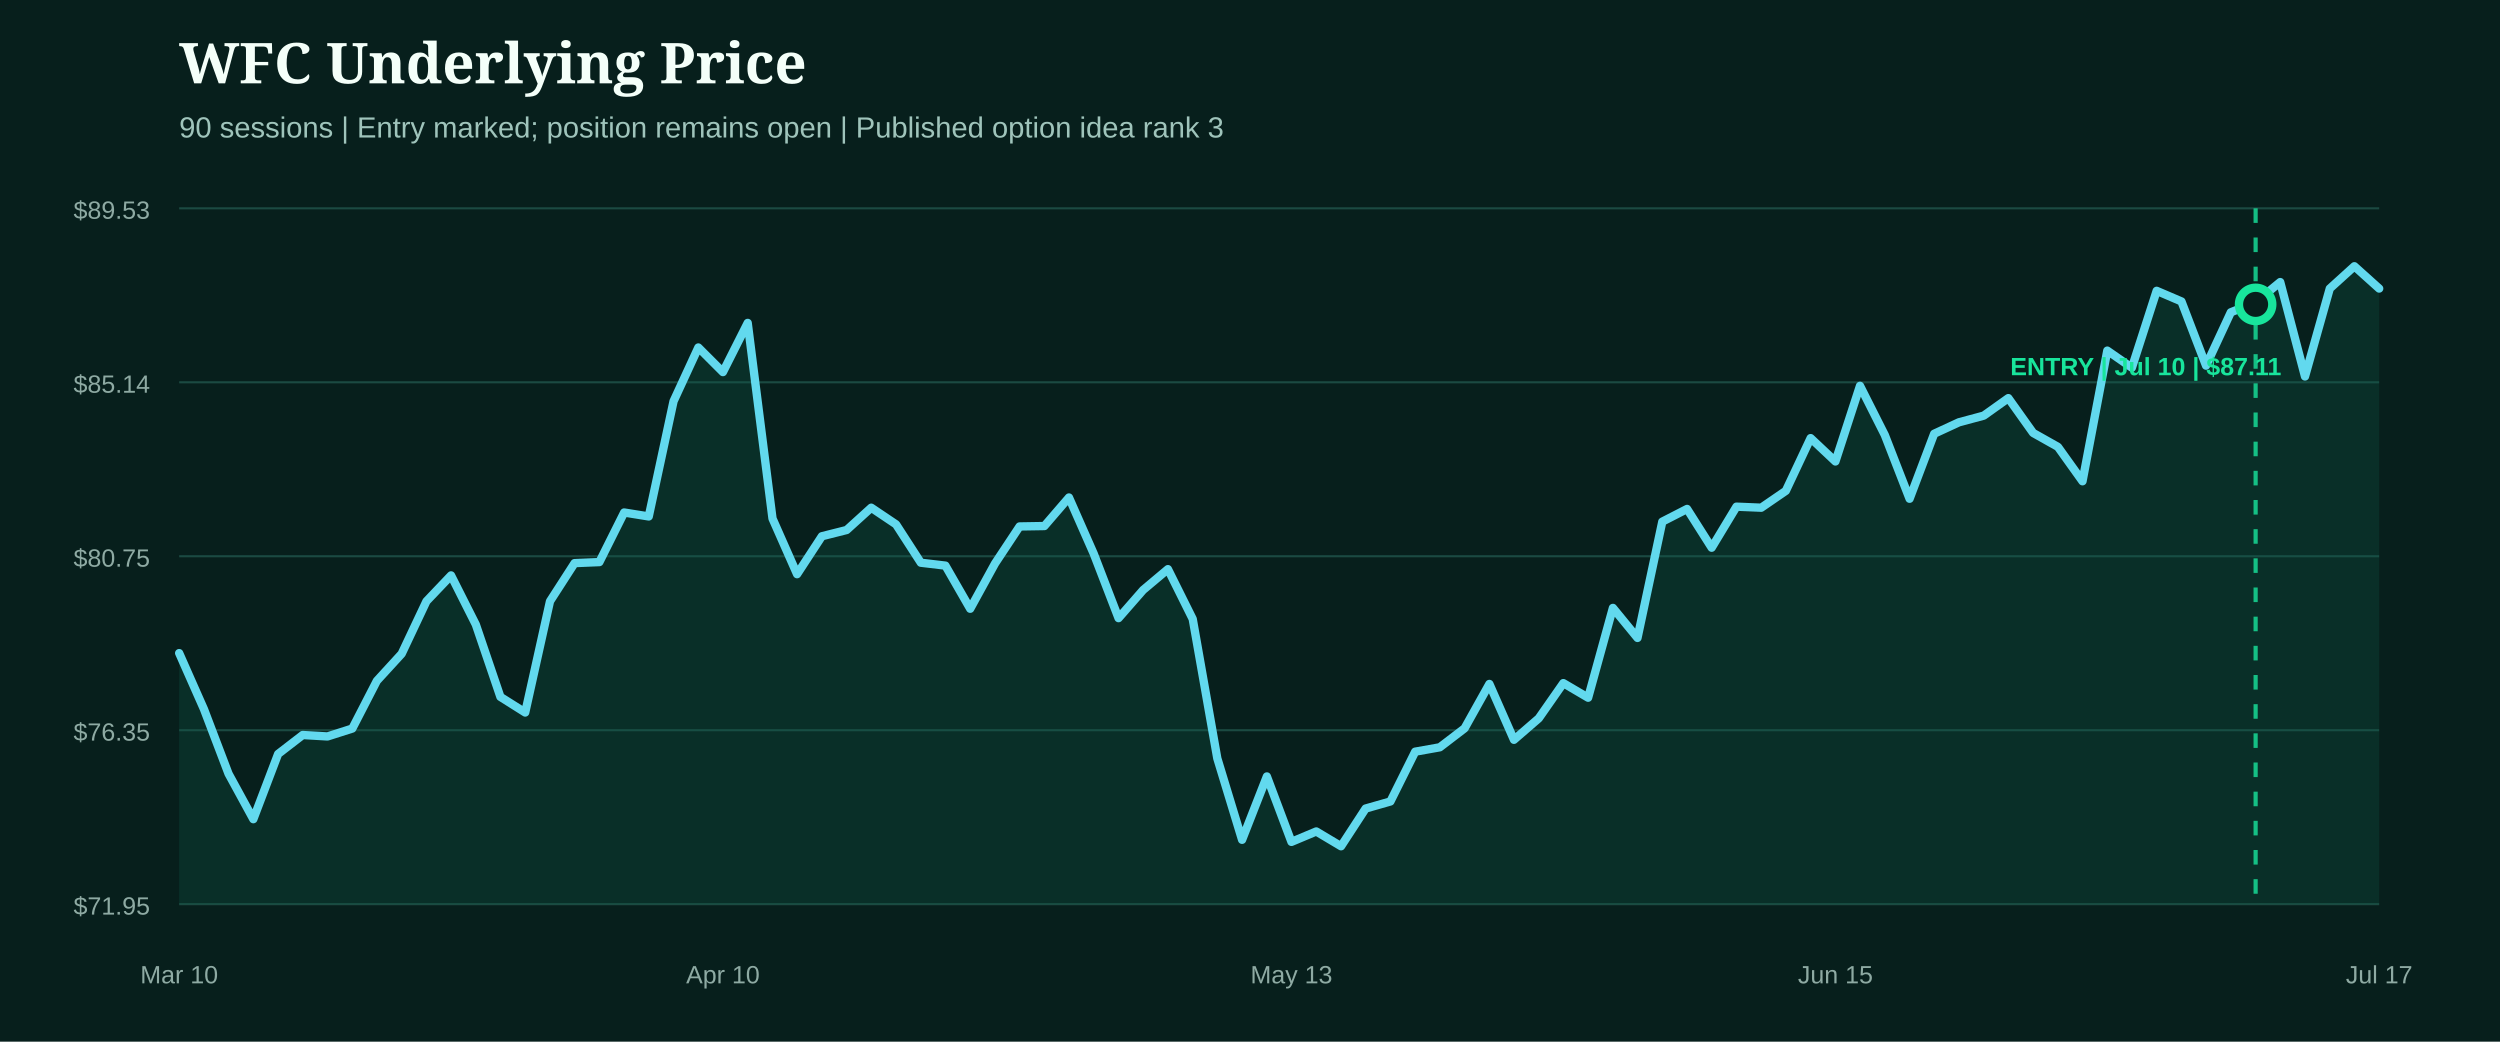
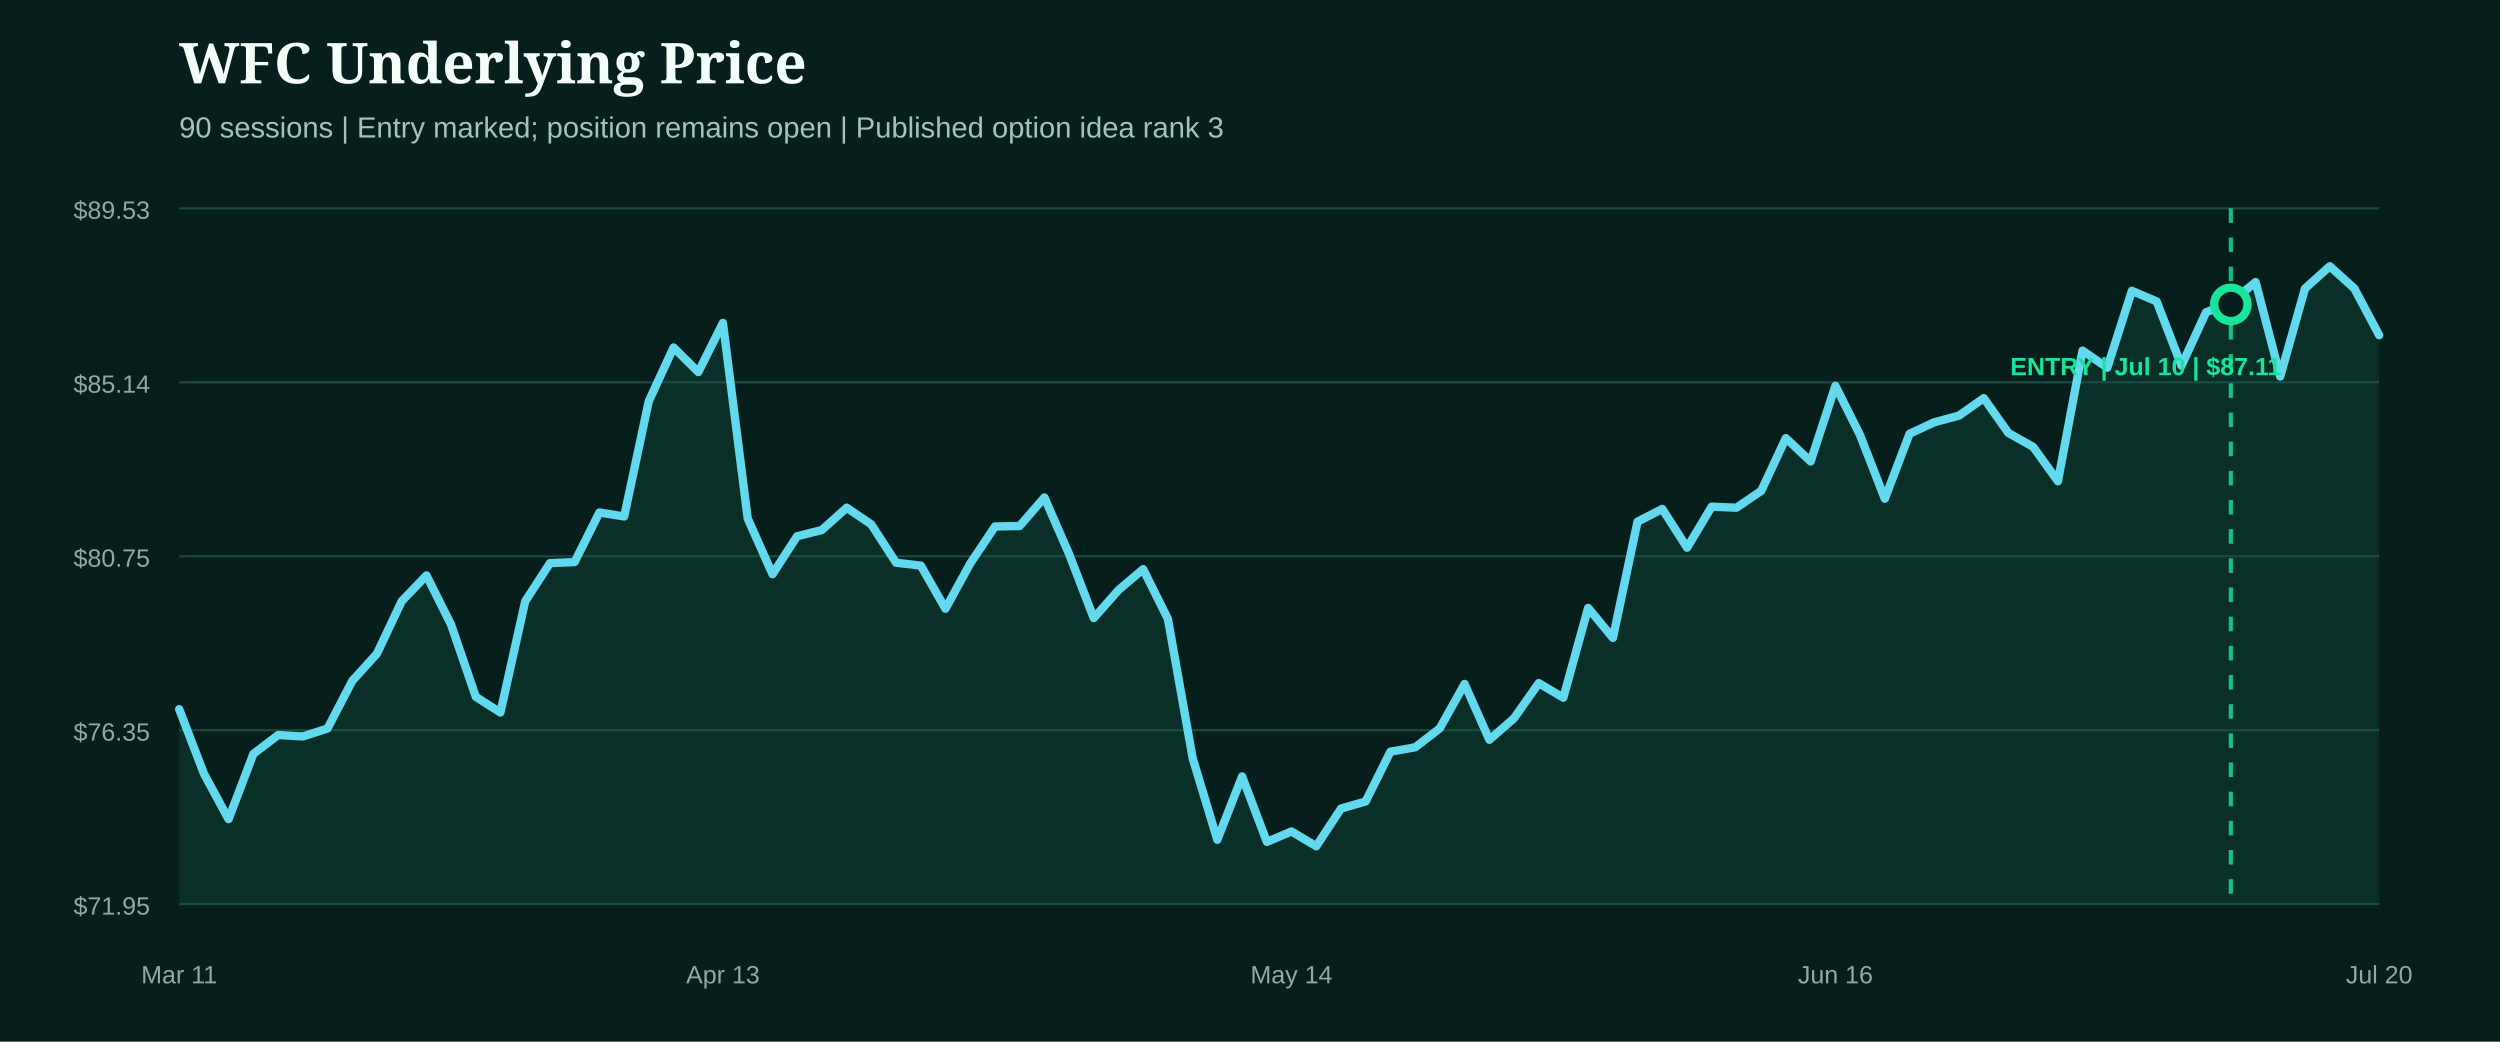
<svg xmlns="http://www.w3.org/2000/svg" width="1200" height="500" viewBox="0 0 1200 500" role="img" aria-label="WFC underlying price from entry">
  <rect width="1200" height="500" fill="#071f1c" />
  <style>.head{fill:#f4fff9;font:800 27px Georgia,serif}.sub{fill:#9fc4bb;font:14px Arial,sans-serif}.axis{fill:#8eaaa3;font:12px Arial,sans-serif}.marker{font:800 12px Arial,sans-serif}</style>
  <text x="86" y="40" class="head">WFC Underlying Price</text>
  <text x="86" y="66" class="sub">90 sessions | Entry marked; position remains open | Published option idea rank 3</text>
  <line x1="86" x2="1142" y1="100.0" y2="100.0" stroke="#1b4a42" stroke-width="1" />
  <text x="72" y="105.0" text-anchor="end" class="axis">$89.53</text>
  <line x1="86" x2="1142" y1="183.5" y2="183.5" stroke="#1b4a42" stroke-width="1" />
  <text x="72" y="188.5" text-anchor="end" class="axis">$85.14</text>
  <line x1="86" x2="1142" y1="267.0" y2="267.0" stroke="#1b4a42" stroke-width="1" />
  <text x="72" y="272.0" text-anchor="end" class="axis">$80.75</text>
  <line x1="86" x2="1142" y1="350.5" y2="350.5" stroke="#1b4a42" stroke-width="1" />
  <text x="72" y="355.5" text-anchor="end" class="axis">$76.35</text>
  <line x1="86" x2="1142" y1="434.0" y2="434.0" stroke="#1b4a42" stroke-width="1" />
  <text x="72" y="439.0" text-anchor="end" class="axis">$71.95</text>
-   <path d="M86.0,313.5 L97.9,340.4 L109.7,371.4 L121.6,393.2 L133.5,361.9 L145.3,352.8 L157.2,353.5 L169.1,349.7 L180.9,326.8 L192.8,313.8 L204.7,288.6 L216.5,276.2 L228.4,299.8 L240.2,334.5 L252.1,342.0 L264.0,288.6 L275.8,270.3 L287.7,269.8 L299.6,246.0 L311.4,247.9 L323.3,192.6 L335.2,166.8 L347.0,178.6 L358.9,155.0 L370.8,248.9 L382.6,275.6 L394.5,257.4 L406.4,254.4 L418.2,243.7 L430.1,251.7 L442.0,270.1 L453.8,271.5 L465.7,292.2 L477.6,270.5 L489.4,252.7 L501.3,252.5 L513.1,238.8 L525.0,265.8 L536.9,296.7 L548.7,283.2 L560.6,273.2 L572.5,297.1 L584.3,364.0 L596.2,403.1 L608.1,372.7 L619.9,404.1 L631.8,399.1 L643.7,406.2 L655.5,388.1 L667.4,384.7 L679.3,360.8 L691.1,358.7 L703.0,349.6 L714.9,328.3 L726.7,355.1 L738.6,344.8 L750.4,327.9 L762.3,334.9 L774.2,291.8 L786.0,306.2 L797.9,250.4 L809.8,244.3 L821.6,262.9 L833.5,243.2 L845.4,243.7 L857.2,235.6 L869.1,210.3 L881.0,221.5 L892.8,185.2 L904.7,208.8 L916.6,239.4 L928.4,208.2 L940.3,202.7 L952.2,199.5 L964.0,191.1 L975.9,207.8 L987.8,214.5 L999.6,231.0 L1011.5,168.3 L1023.3,176.5 L1035.2,139.6 L1047.1,144.7 L1058.9,175.5 L1070.8,149.9 L1082.7,145.1 L1094.5,135.4 L1106.4,180.7 L1118.3,138.5 L1130.1,127.8 L1142.0,138.5 L1142.0,434.0 L86.0,434.0 Z" fill="#0f5949" opacity="0.28" />
-   <path d="M86.0,313.5 L97.9,340.4 L109.7,371.4 L121.6,393.2 L133.5,361.9 L145.3,352.8 L157.2,353.5 L169.1,349.7 L180.9,326.8 L192.8,313.8 L204.7,288.6 L216.5,276.2 L228.4,299.8 L240.2,334.5 L252.1,342.0 L264.0,288.6 L275.8,270.3 L287.7,269.8 L299.6,246.0 L311.4,247.9 L323.3,192.6 L335.2,166.8 L347.0,178.6 L358.9,155.0 L370.8,248.9 L382.6,275.6 L394.5,257.4 L406.4,254.4 L418.2,243.7 L430.1,251.7 L442.0,270.1 L453.8,271.5 L465.7,292.2 L477.6,270.5 L489.4,252.7 L501.3,252.5 L513.1,238.8 L525.0,265.8 L536.9,296.7 L548.7,283.2 L560.6,273.2 L572.5,297.1 L584.3,364.0 L596.2,403.1 L608.1,372.7 L619.9,404.1 L631.8,399.1 L643.7,406.2 L655.5,388.1 L667.4,384.7 L679.3,360.8 L691.1,358.7 L703.0,349.6 L714.9,328.3 L726.7,355.1 L738.6,344.8 L750.4,327.9 L762.3,334.9 L774.2,291.8 L786.0,306.2 L797.9,250.4 L809.8,244.3 L821.6,262.9 L833.5,243.2 L845.4,243.7 L857.2,235.6 L869.1,210.3 L881.0,221.5 L892.8,185.2 L904.7,208.8 L916.6,239.4 L928.4,208.2 L940.3,202.7 L952.2,199.5 L964.0,191.1 L975.9,207.8 L987.8,214.5 L999.6,231.0 L1011.5,168.3 L1023.3,176.5 L1035.2,139.6 L1047.1,144.7 L1058.9,175.5 L1070.8,149.9 L1082.7,145.1 L1094.5,135.4 L1106.4,180.7 L1118.3,138.5 L1130.1,127.8 L1142.0,138.5" fill="none" stroke="#62d9ee" stroke-width="4" stroke-linecap="round" stroke-linejoin="round" />
+   <path d="M86.0,340.4 L97.9,371.4 L109.7,393.2 L121.6,361.9 L133.5,352.8 L145.3,353.5 L157.2,349.7 L169.1,326.8 L180.9,313.8 L192.8,288.6 L204.7,276.2 L216.5,299.8 L228.4,334.5 L240.2,342.0 L252.1,288.6 L264.0,270.3 L275.8,269.8 L287.7,246.0 L299.6,247.9 L311.4,192.6 L323.3,166.8 L335.2,178.6 L347.0,155.0 L358.9,248.9 L370.8,275.6 L382.6,257.4 L394.5,254.4 L406.4,243.7 L418.2,251.7 L430.1,270.1 L442.0,271.5 L453.8,292.2 L465.7,270.5 L477.6,252.7 L489.4,252.5 L501.3,238.8 L513.1,265.8 L525.0,296.7 L536.9,283.2 L548.7,273.2 L560.6,297.1 L572.5,364.0 L584.3,403.1 L596.2,372.7 L608.1,404.1 L619.9,399.1 L631.8,406.2 L643.7,388.1 L655.5,384.7 L667.4,360.8 L679.3,358.7 L691.1,349.6 L703.0,328.3 L714.9,355.1 L726.7,344.8 L738.6,327.9 L750.4,334.9 L762.3,291.8 L774.2,306.2 L786.0,250.4 L797.9,244.3 L809.8,262.9 L821.6,243.2 L833.5,243.7 L845.4,235.6 L857.2,210.3 L869.1,221.5 L881.0,185.2 L892.8,208.8 L904.7,239.4 L916.6,208.2 L928.4,202.7 L940.3,199.5 L952.2,191.1 L964.0,207.8 L975.9,214.5 L987.8,231.0 L999.6,168.3 L1011.5,176.5 L1023.3,139.6 L1035.2,144.7 L1047.1,175.5 L1058.9,149.9 L1070.8,145.1 L1082.7,135.4 L1094.5,180.7 L1106.4,138.5 L1118.3,127.8 L1130.1,138.5 L1142.0,160.9 L1142.0,434.0 L86.0,434.0 Z" fill="#0f5949" opacity="0.28" />
+   <path d="M86.0,340.4 L97.9,371.4 L109.7,393.2 L121.6,361.9 L133.5,352.8 L145.3,353.5 L157.2,349.7 L169.1,326.8 L180.9,313.8 L192.8,288.6 L204.7,276.2 L216.5,299.8 L228.4,334.5 L240.2,342.0 L252.1,288.6 L264.0,270.3 L275.8,269.8 L287.7,246.0 L299.6,247.9 L311.4,192.6 L323.3,166.8 L335.2,178.6 L347.0,155.0 L358.9,248.9 L370.8,275.6 L382.6,257.4 L394.5,254.4 L406.4,243.7 L418.2,251.7 L430.1,270.1 L442.0,271.5 L453.8,292.2 L465.7,270.5 L477.6,252.7 L489.4,252.5 L501.3,238.8 L513.1,265.8 L525.0,296.7 L536.9,283.2 L548.7,273.2 L560.6,297.1 L572.5,364.0 L584.3,403.1 L596.2,372.7 L608.1,404.1 L619.9,399.1 L631.8,406.2 L643.7,388.1 L655.5,384.7 L667.4,360.8 L679.3,358.7 L691.1,349.6 L703.0,328.3 L714.9,355.1 L726.7,344.8 L738.6,327.9 L750.4,334.9 L762.3,291.8 L774.2,306.2 L786.0,250.4 L797.9,244.3 L809.8,262.9 L821.6,243.2 L833.5,243.7 L845.4,235.6 L857.2,210.3 L869.1,221.5 L881.0,185.2 L892.8,208.8 L904.7,239.4 L916.6,208.2 L928.4,202.7 L940.3,199.5 L952.2,191.1 L964.0,207.8 L975.9,214.5 L987.8,231.0 L999.6,168.3 L1011.5,176.5 L1023.3,139.6 L1035.2,144.7 L1047.1,175.5 L1058.9,149.9 L1070.8,145.1 L1082.7,135.4 L1094.5,180.7 L1106.4,138.5 L1118.3,127.8 L1130.1,138.5 L1142.0,160.9" fill="none" stroke="#62d9ee" stroke-width="4" stroke-linecap="round" stroke-linejoin="round" />
  <g>
-     <line x1="1082.7" x2="1082.7" y1="100" y2="434" stroke="#18e59c" stroke-width="2" stroke-dasharray="7 7" opacity="0.8" />
-     <circle cx="1082.7" cy="146.1" r="8" fill="#071f1c" stroke="#18e59c" stroke-width="4" />
+     <line x1="1070.8" x2="1070.8" y1="100" y2="434" stroke="#18e59c" stroke-width="2" stroke-dasharray="7 7" opacity="0.8" />
+     <circle cx="1070.8" cy="146.1" r="8" fill="#071f1c" stroke="#18e59c" stroke-width="4" />
    <text x="1030.0" y="180.1" text-anchor="middle" class="marker" fill="#18e59c">ENTRY | Jul 10 | $87.11</text>
  </g>
-   <text x="86.0" y="472" text-anchor="middle" class="axis">Mar 10</text>
-   <text x="347.0" y="472" text-anchor="middle" class="axis">Apr 10</text>
-   <text x="619.9" y="472" text-anchor="middle" class="axis">May 13</text>
-   <text x="881.0" y="472" text-anchor="middle" class="axis">Jun 15</text>
-   <text x="1142.0" y="472" text-anchor="middle" class="axis">Jul 17</text>
+   <text x="86.0" y="472" text-anchor="middle" class="axis">Mar 11</text>
+   <text x="347.0" y="472" text-anchor="middle" class="axis">Apr 13</text>
+   <text x="619.9" y="472" text-anchor="middle" class="axis">May 14</text>
+   <text x="881.0" y="472" text-anchor="middle" class="axis">Jun 16</text>
+   <text x="1142.0" y="472" text-anchor="middle" class="axis">Jul 20</text>
</svg>
